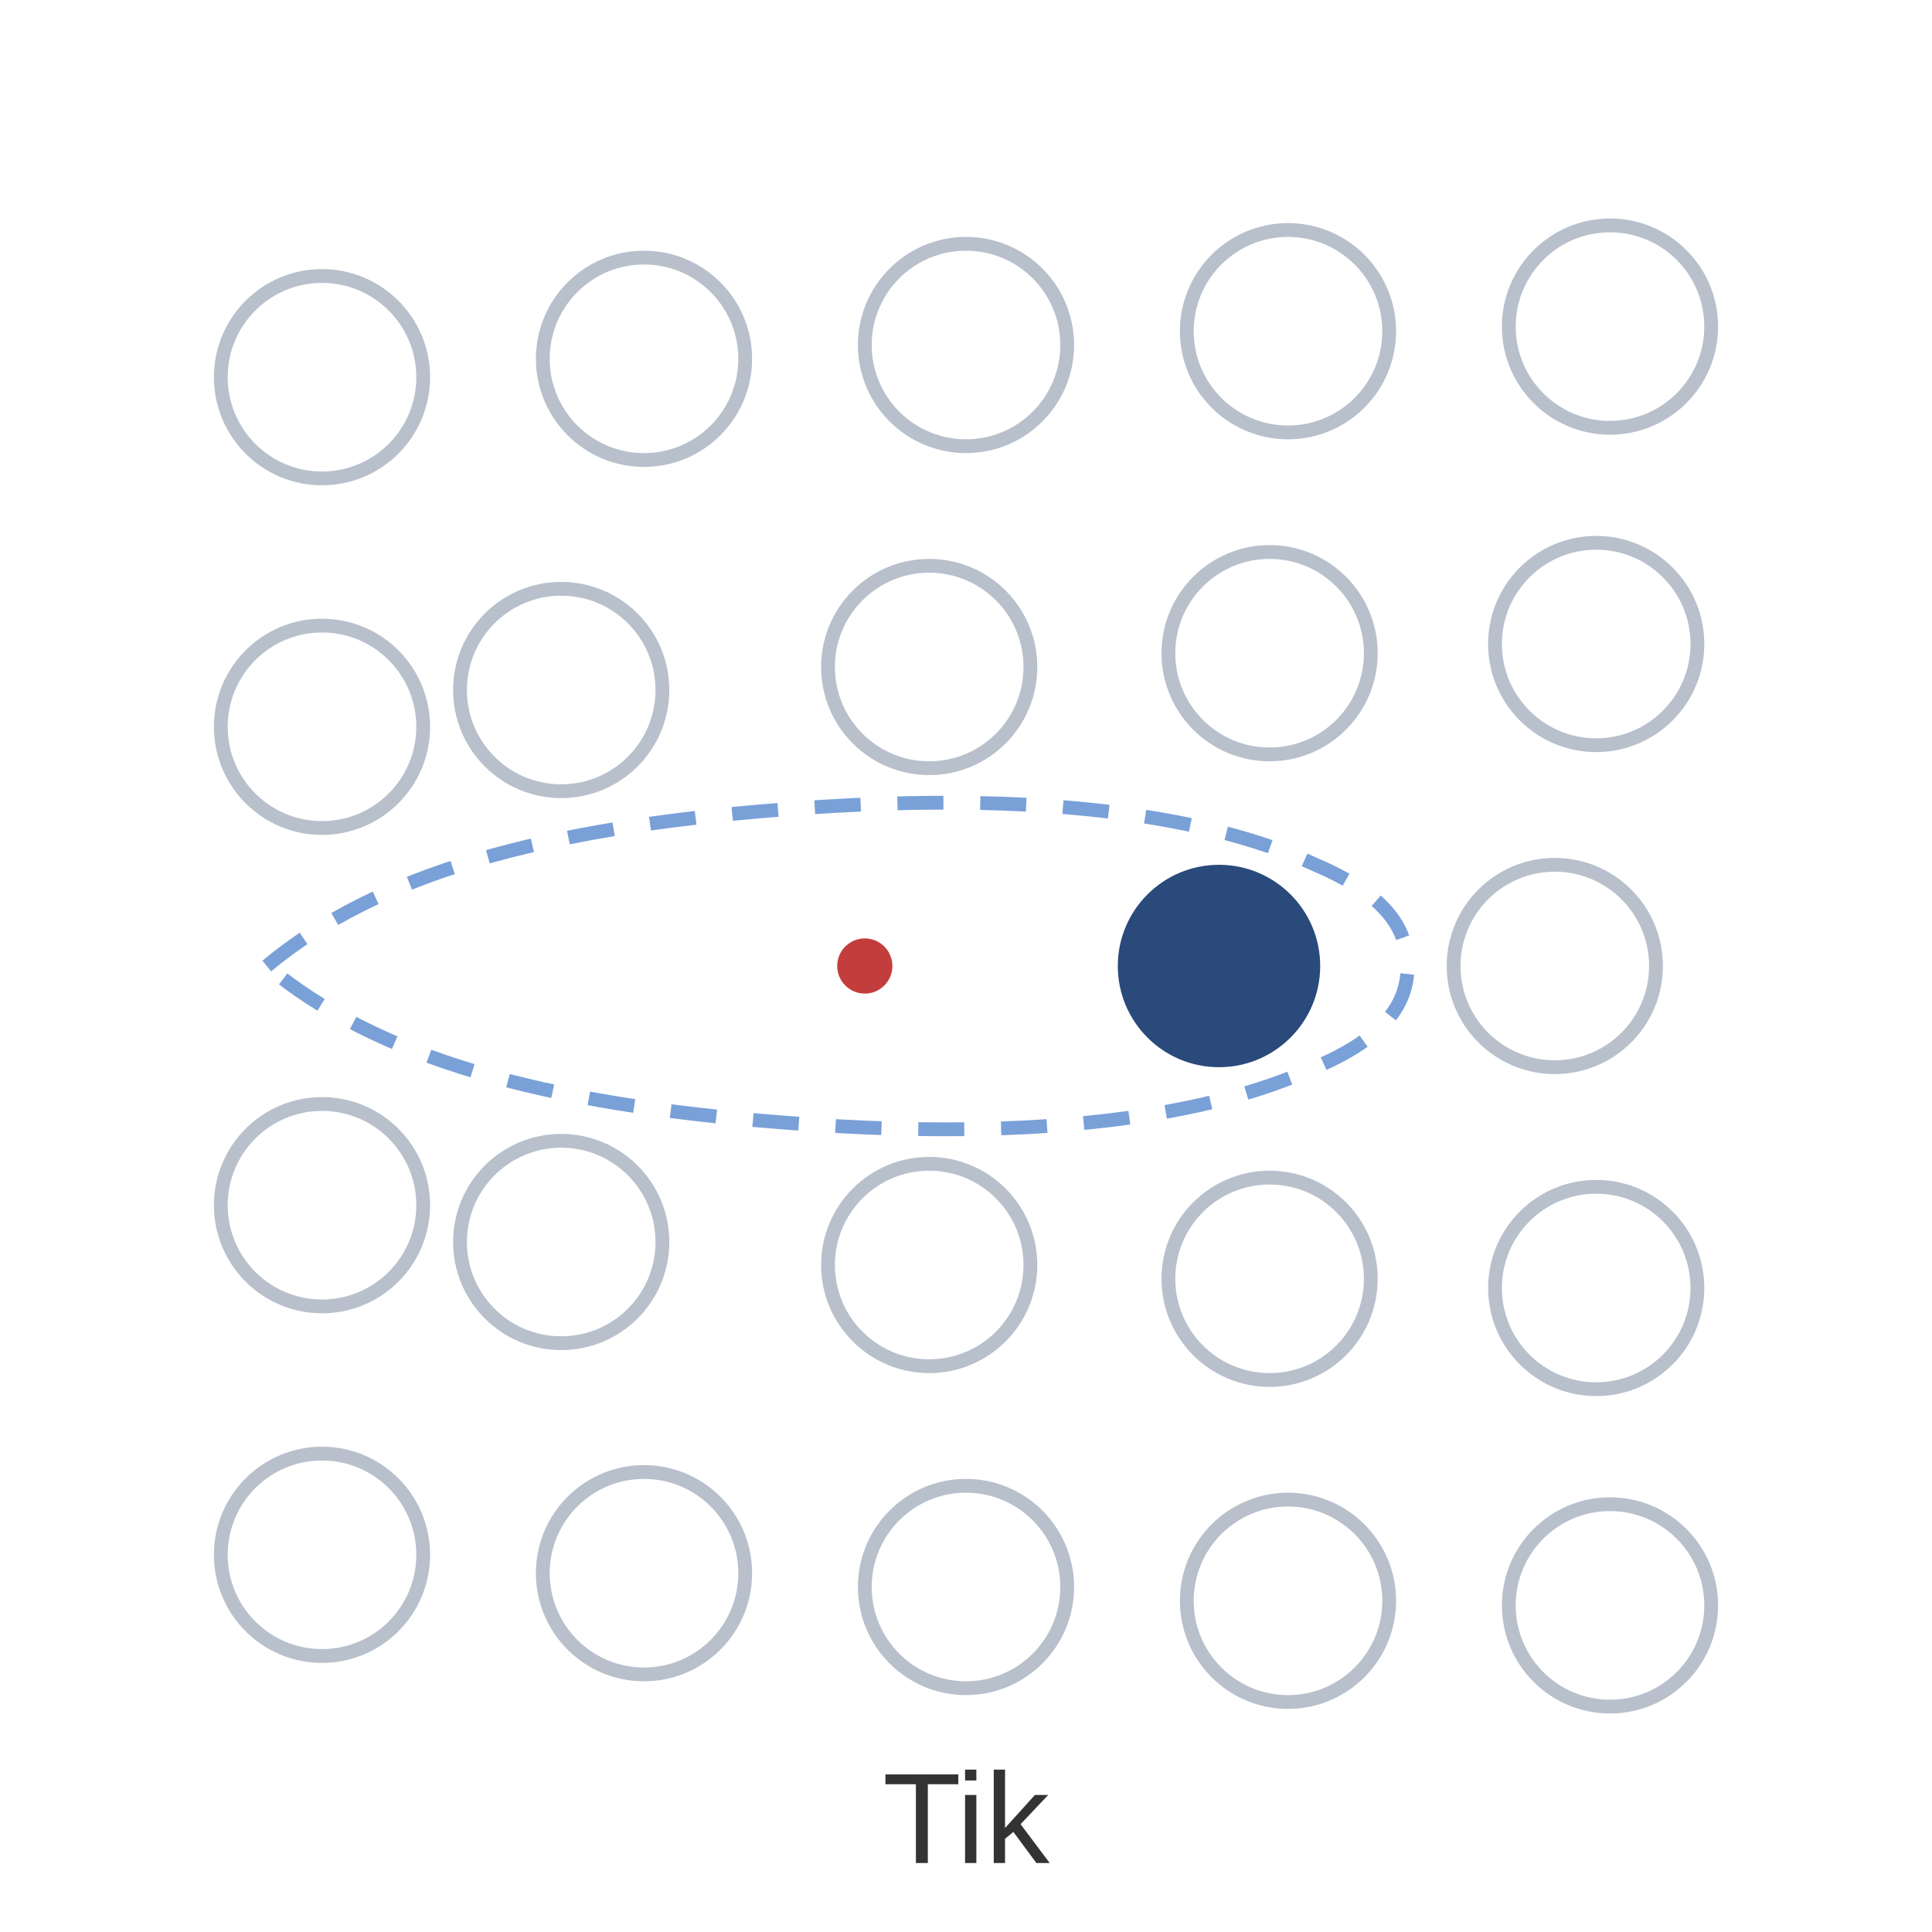
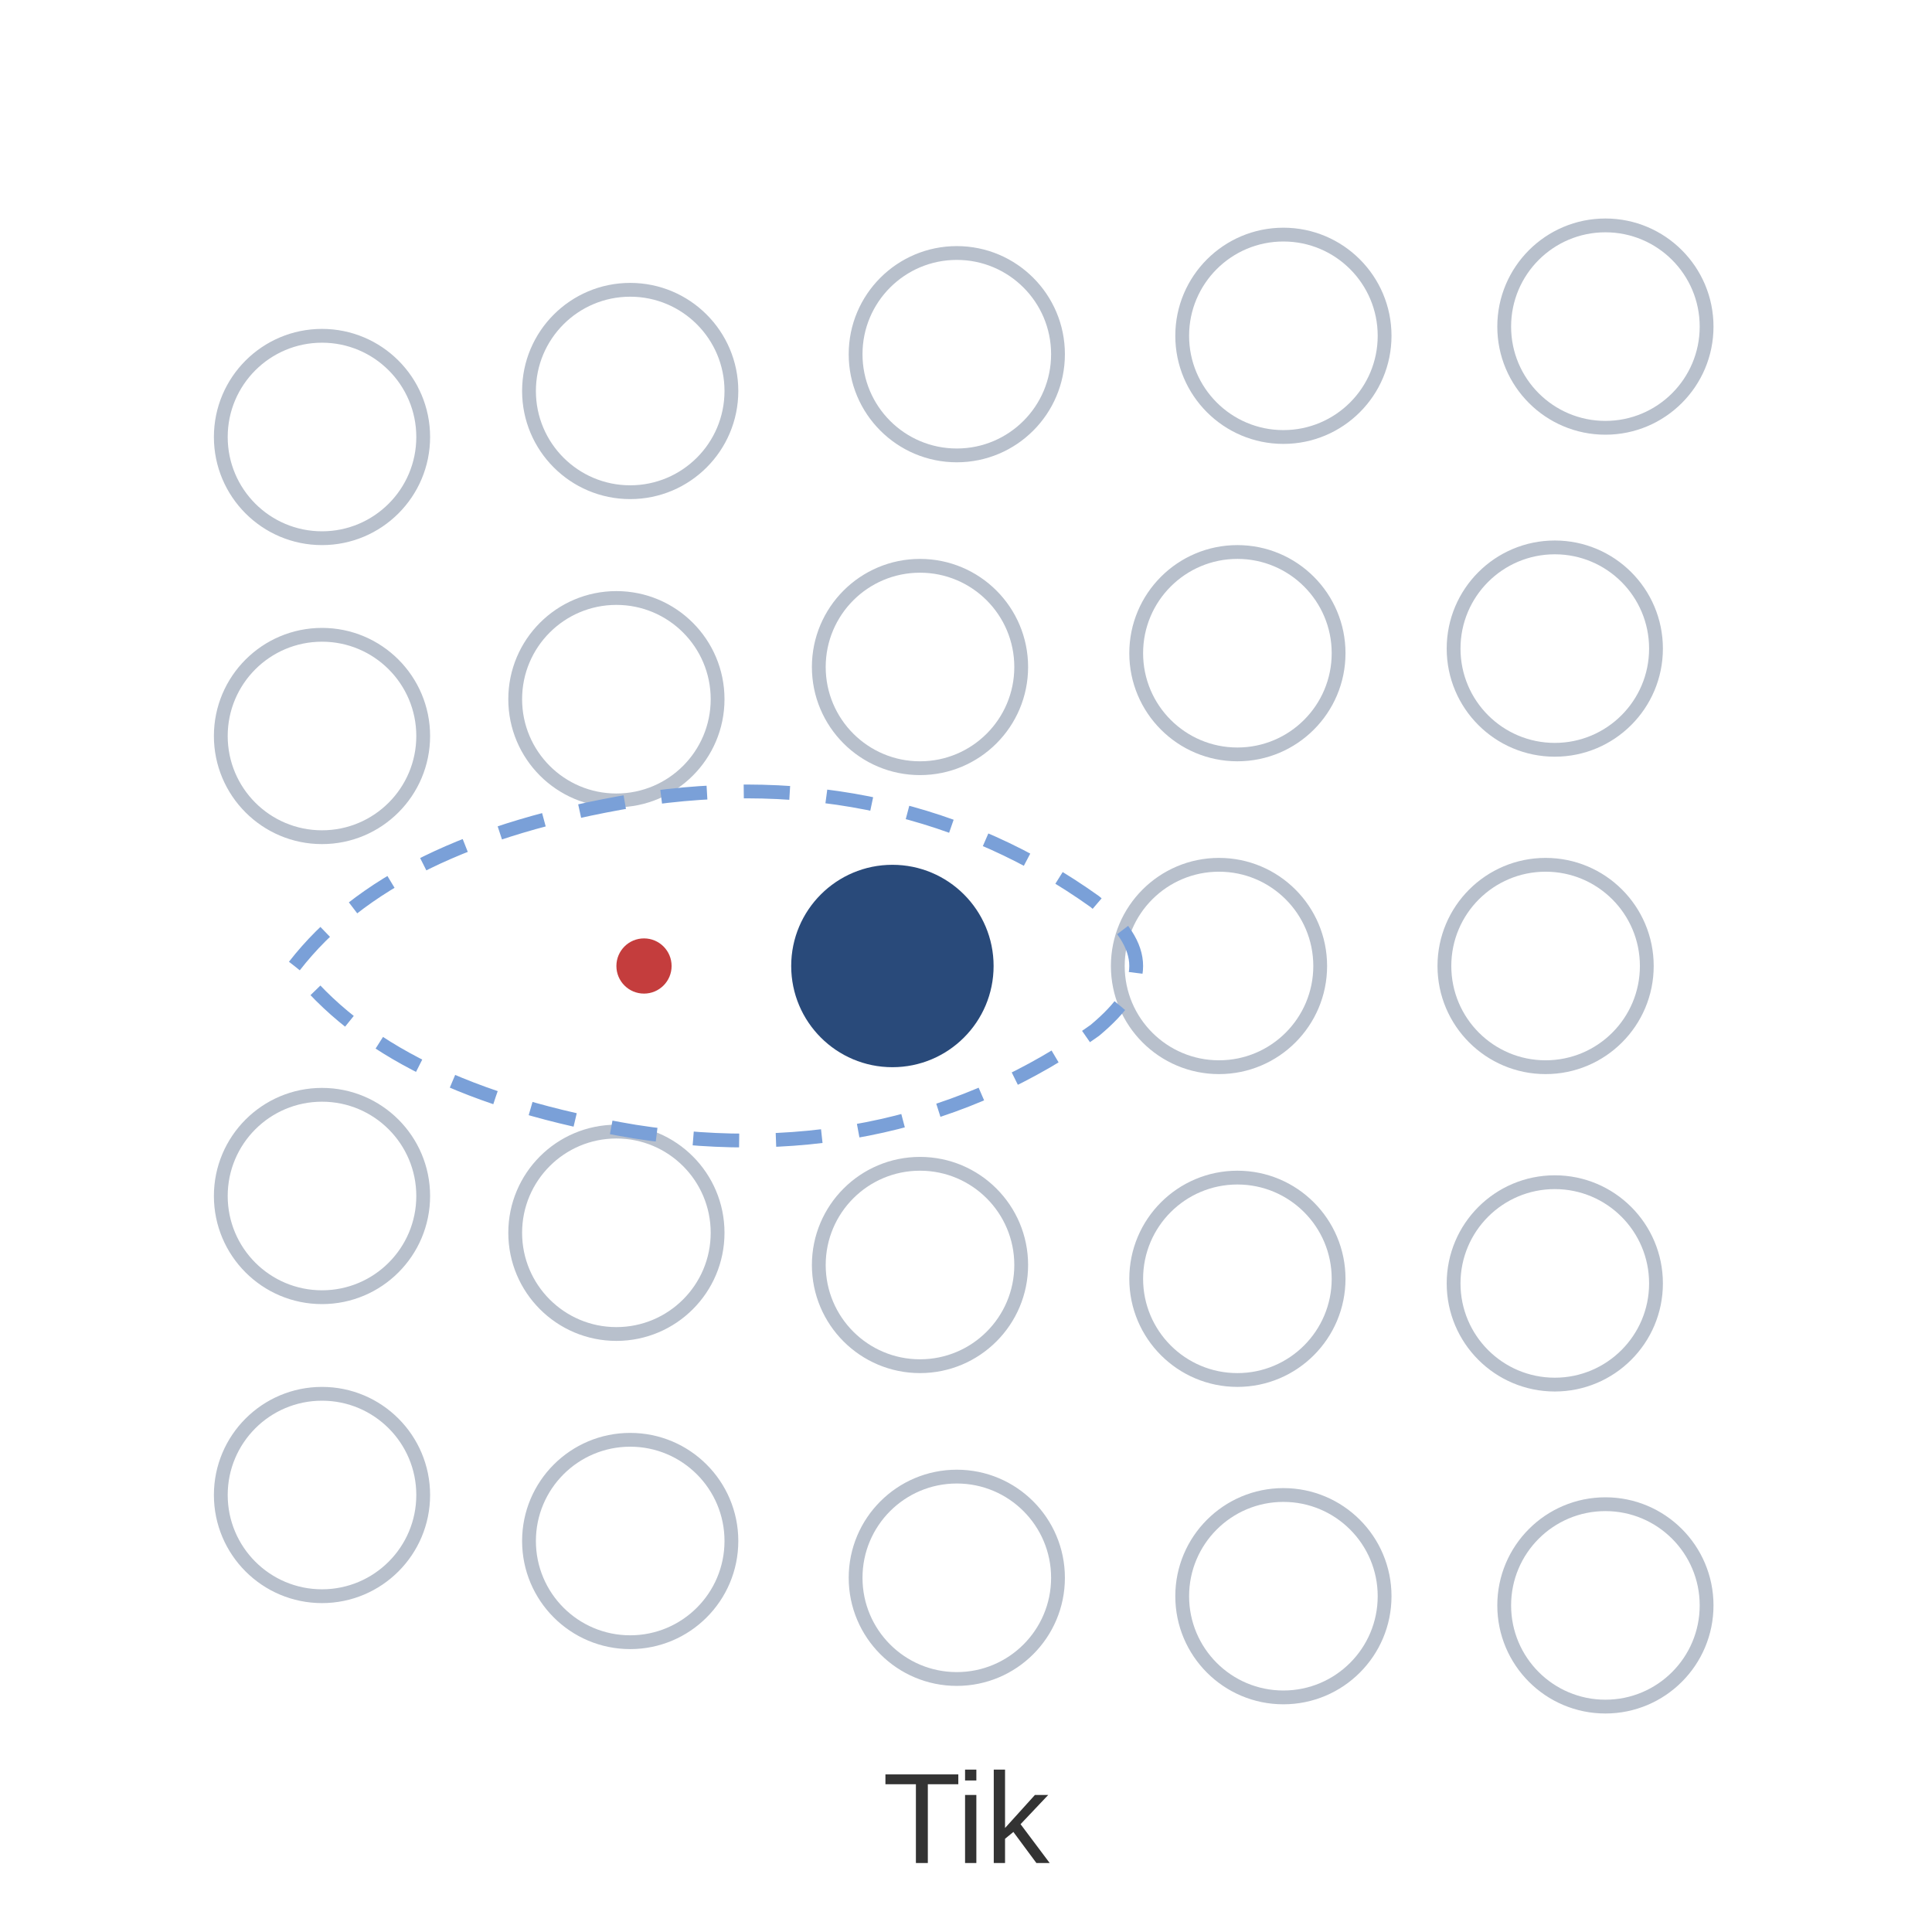
<svg xmlns="http://www.w3.org/2000/svg" width="420" height="420" viewBox="0 0 420 420">
  <rect width="100%" height="100%" fill="white" />
  <g fill="none" stroke="#b8c0cc" stroke-width="3">
-     <circle cx="70" cy="82" r="22" />
-     <circle cx="140" cy="78" r="22" />
-     <circle cx="210" cy="75" r="22" />
-     <circle cx="280" cy="72" r="22" />
-     <circle cx="350" cy="71" r="22" />
-     <circle cx="70" cy="158" r="22" />
-     <circle cx="122" cy="150" r="22" />
-     <circle cx="202" cy="145" r="22" />
-     <circle cx="276" cy="142" r="22" />
-     <circle cx="347" cy="140" r="22" />
-     <circle cx="338" cy="210" r="22" />
-     <circle cx="70" cy="262" r="22" />
-     <circle cx="122" cy="270" r="22" />
-     <circle cx="202" cy="275" r="22" />
-     <circle cx="276" cy="278" r="22" />
-     <circle cx="347" cy="280" r="22" />
-     <circle cx="70" cy="338" r="22" />
-     <circle cx="140" cy="342" r="22" />
-     <circle cx="210" cy="345" r="22" />
-     <circle cx="280" cy="348" r="22" />
-     <circle cx="350" cy="349" r="22" />
+     <circle cx="70" cy="95" r="22" />
+     <circle cx="137" cy="85" r="22" />
+     <circle cx="208" cy="77" r="22" />
+     <circle cx="279" cy="73" r="22" />
+     <circle cx="349" cy="71" r="22" />
+     <circle cx="70" cy="160" r="22" />
+     <circle cx="134" cy="152" r="22" />
+     <circle cx="200" cy="145" r="22" />
+     <circle cx="269" cy="142" r="22" />
+     <circle cx="338" cy="141" r="22" />
+     <circle cx="265" cy="210" r="22" />
+     <circle cx="336" cy="210" r="22" />
+     <circle cx="70" cy="260" r="22" />
+     <circle cx="134" cy="268" r="22" />
+     <circle cx="200" cy="275" r="22" />
+     <circle cx="269" cy="278" r="22" />
+     <circle cx="338" cy="279" r="22" />
+     <circle cx="70" cy="325" r="22" />
+     <circle cx="137" cy="335" r="22" />
+     <circle cx="208" cy="343" r="22" />
+     <circle cx="279" cy="347" r="22" />
+     <circle cx="349" cy="349" r="22" />
  </g>
-   <circle cx="265" cy="210" r="22" fill="#294a7a" />
-   <path d="     M 58 210     C 82 190, 118 180, 170 176     C 220 172, 260 176, 286 188     C 300 194, 306 201, 306 210     C 306 219, 300 226, 286 232     C 260 244, 220 248, 170 244     C 118 240, 82 230, 58 210     Z" fill="none" stroke="#7aa0d8" stroke-width="3" stroke-dasharray="10 8" />
-   <circle cx="188" cy="210" r="6" fill="#c43d3d" />
+   <circle cx="194" cy="210" r="22" fill="#294a7a" />
+   <circle cx="140" cy="210" r="6" fill="#c43d3d" />
+   <path d="   M 64 210   C 78 192, 102 180, 138 174   C 176 168, 210 176, 238 196   C 250 206, 250 214, 238 224   C 210 244, 176 252, 138 246   C 102 240, 78 228, 64 210   Z" fill="none" stroke="#7aa0d8" stroke-width="3" stroke-dasharray="10 8" />
  <text x="210" y="405" text-anchor="middle" font-family="Arial, sans-serif" font-size="28" fill="#333">
    Tik
  </text>
</svg>
